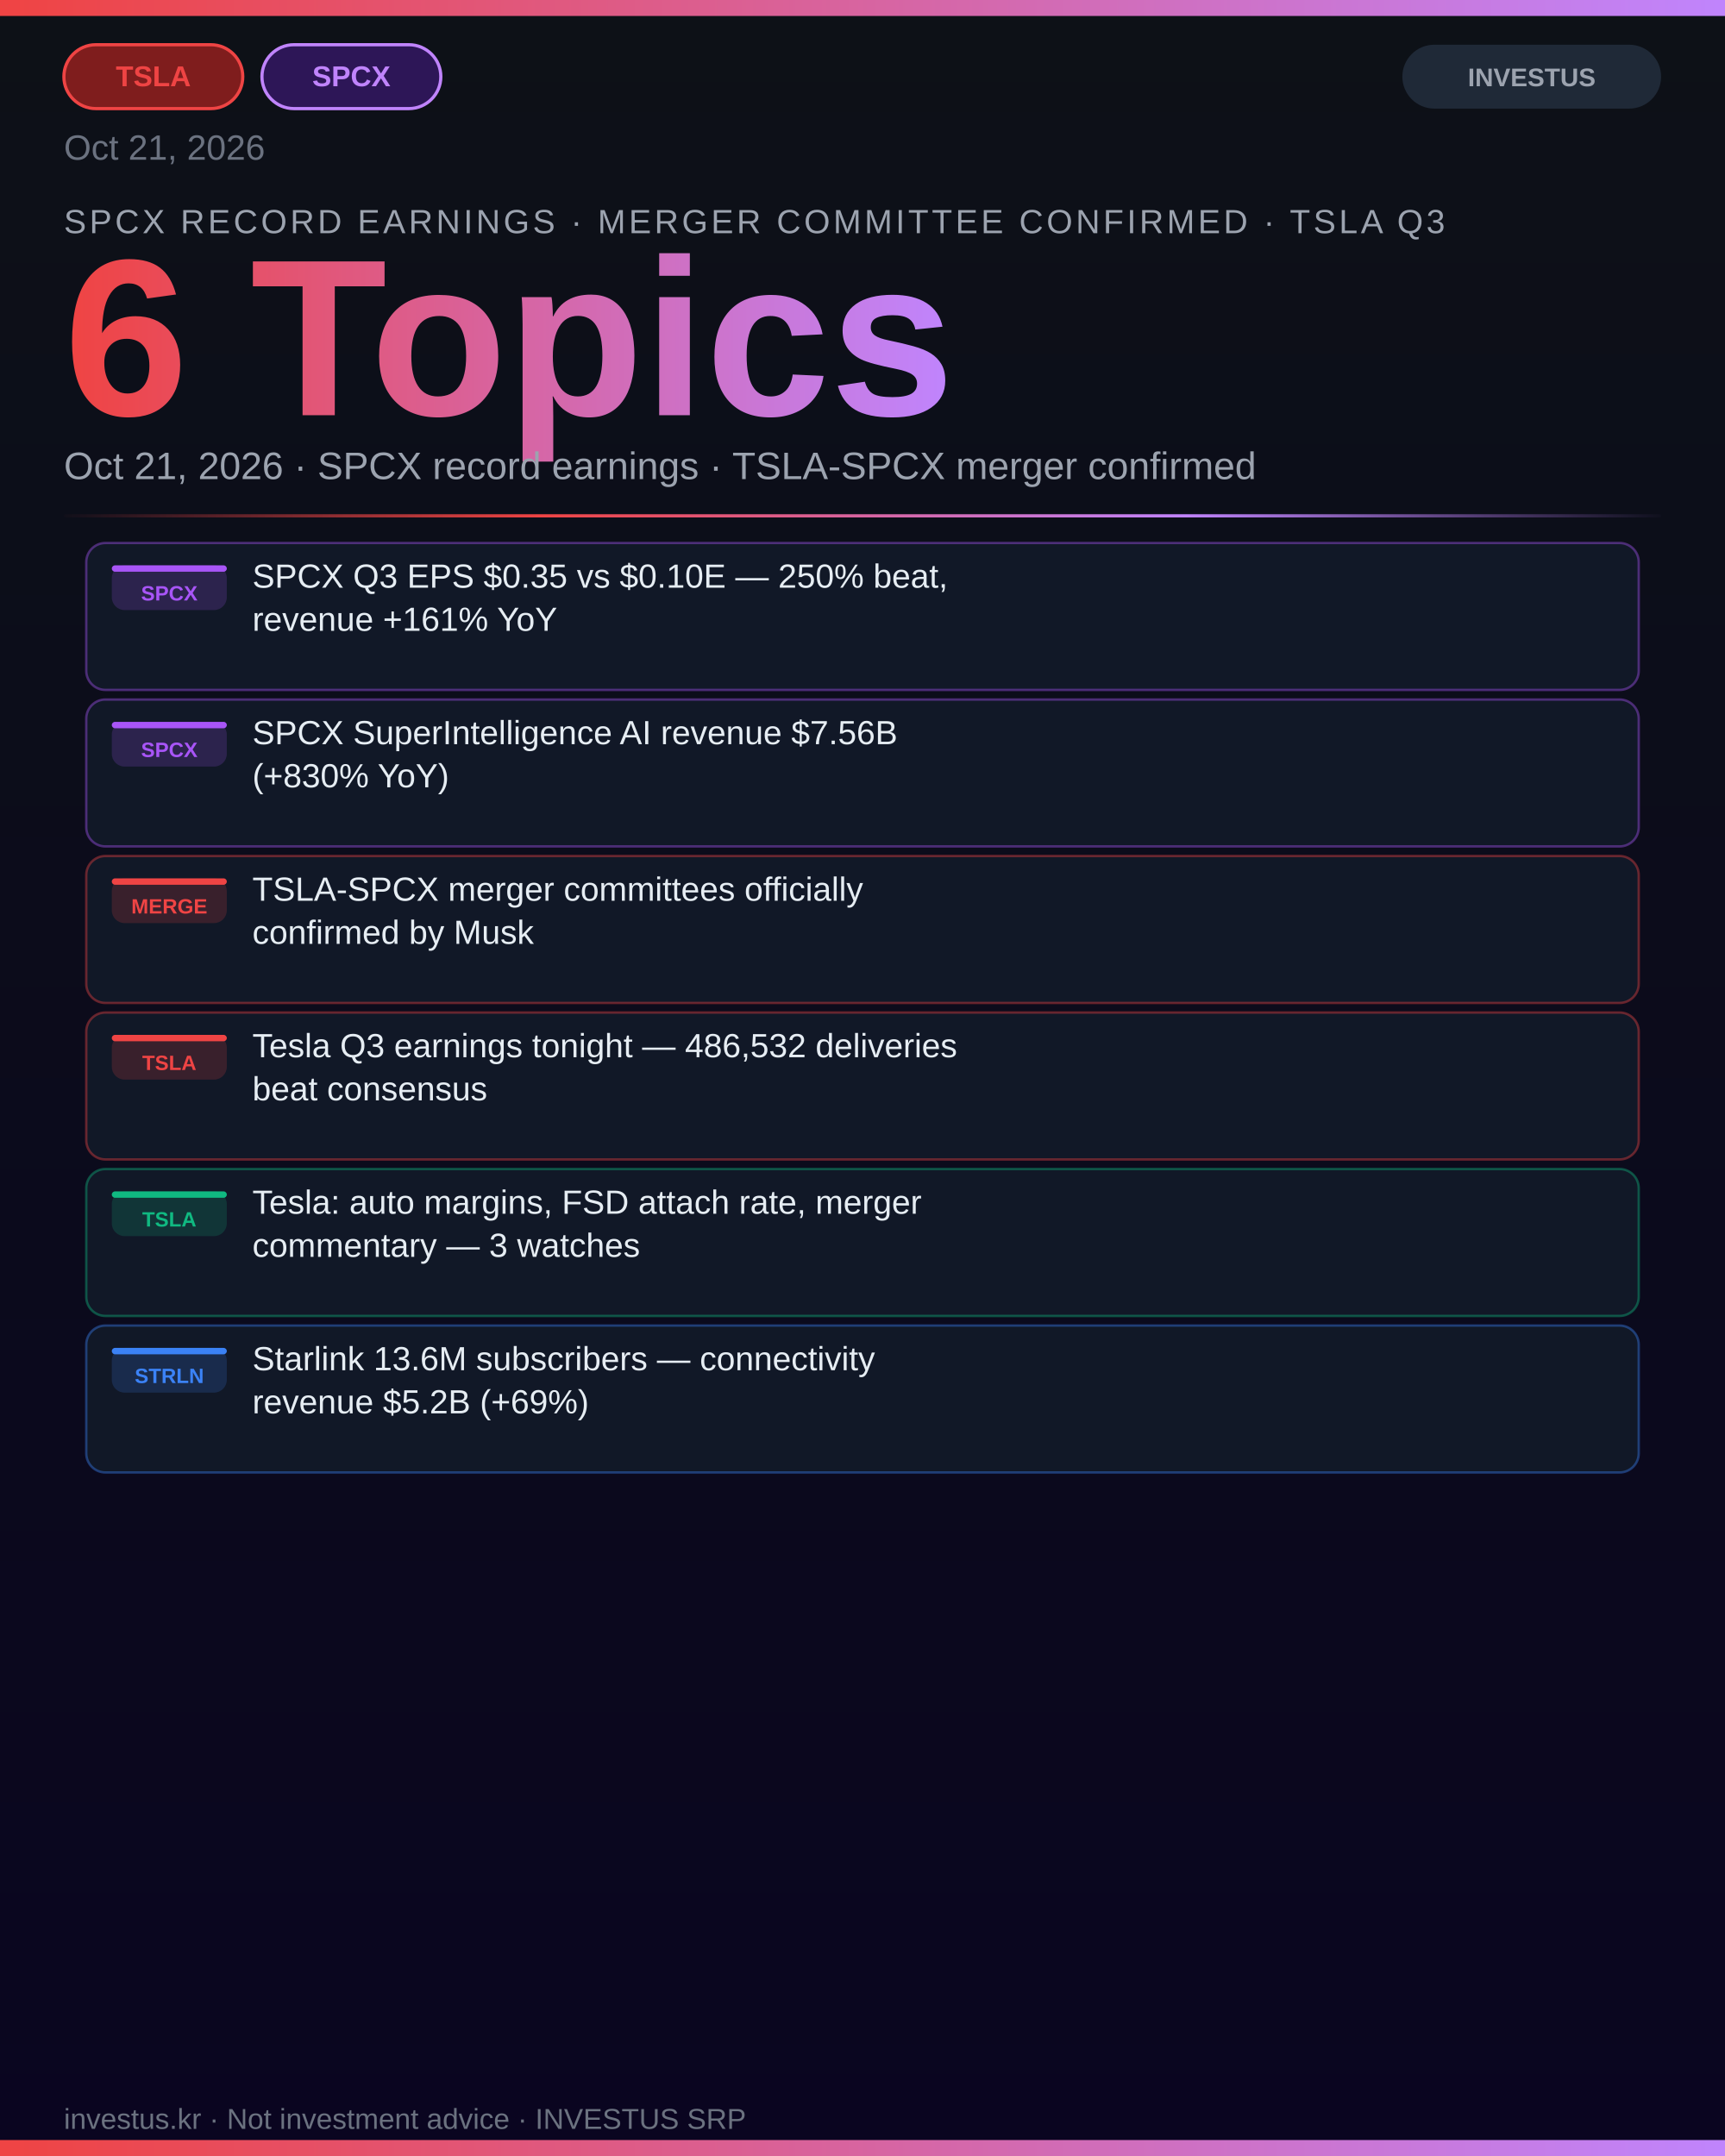
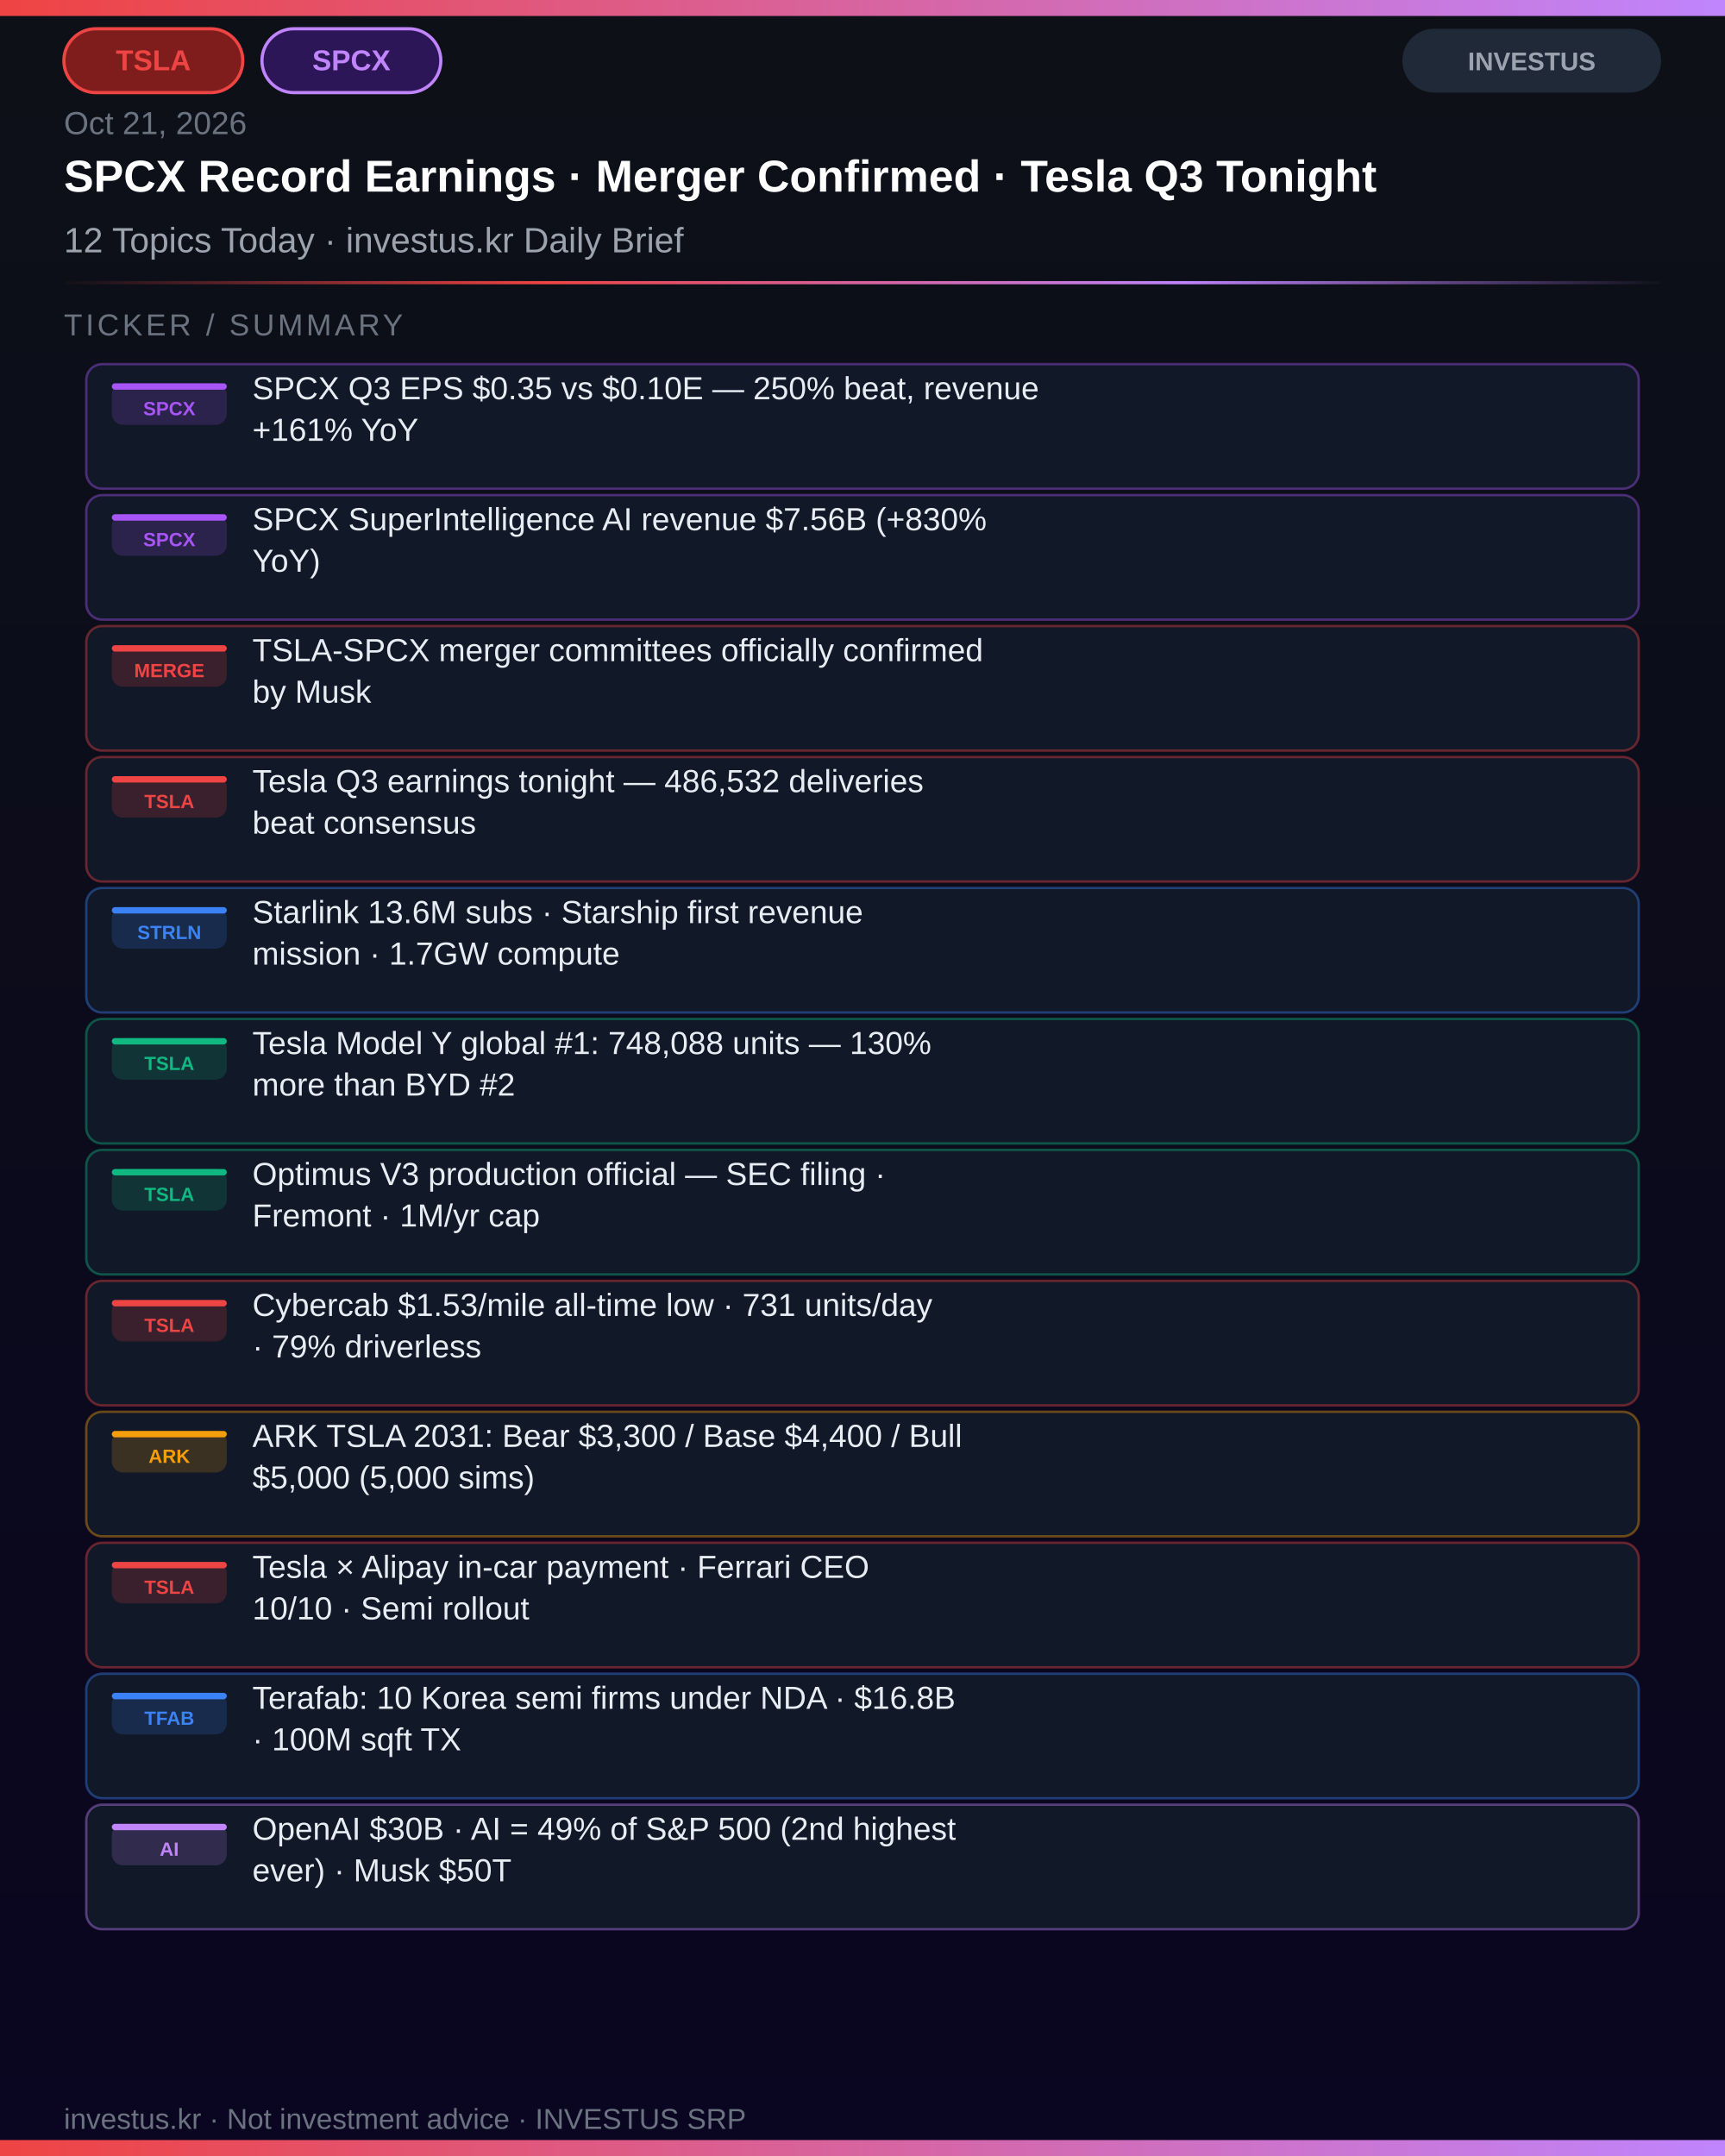
<svg xmlns="http://www.w3.org/2000/svg" width="1080" height="1350" viewBox="0 0 1080 1350">
  <defs>
    <linearGradient id="bgG" x1="0" y1="0" x2="0" y2="1" gradientUnits="objectBoundingBox">
      <stop offset="0%" stop-color="#0D1117" />
      <stop offset="100%" stop-color="#0A0520" />
    </linearGradient>
    <linearGradient id="accentG" x1="0" y1="0" x2="1" y2="0" gradientUnits="objectBoundingBox">
      <stop offset="0%" stop-color="#EF4444" />
      <stop offset="100%" stop-color="#C084FC" />
    </linearGradient>
    <linearGradient id="divG" x1="0" y1="0" x2="1" y2="0" gradientUnits="objectBoundingBox">
      <stop offset="0%" stop-color="#EF4444" stop-opacity="0" />
      <stop offset="30%" stop-color="#EF4444" />
      <stop offset="70%" stop-color="#C084FC" />
      <stop offset="100%" stop-color="#C084FC" stop-opacity="0" />
    </linearGradient>
  </defs>
  <rect width="1080" height="1350" fill="url(#bgG)" />
  <rect x="0" y="0" width="1080" height="10" fill="url(#accentG)" />
-   <rect x="40" y="28" width="112" height="40" rx="20" fill="#7F1D1D" />
-   <rect x="40" y="28" width="112" height="40" rx="20" fill="none" stroke="#EF4444" stroke-width="2" />
-   <text x="96" y="54" text-anchor="middle" font-family="Arial Black,Arial,sans-serif" font-size="18" font-weight="900" fill="#EF4444">TSLA</text>
-   <rect x="164" y="28" width="112" height="40" rx="20" fill="#2D1657" />
-   <rect x="164" y="28" width="112" height="40" rx="20" fill="none" stroke="#C084FC" stroke-width="2" />
-   <text x="220" y="54" text-anchor="middle" font-family="Arial Black,Arial,sans-serif" font-size="18" font-weight="900" fill="#C084FC">SPCX</text>
-   <rect x="878" y="28" width="162" height="40" rx="20" fill="#1F2937" />
-   <text x="959" y="54" text-anchor="middle" font-family="Arial Black,Arial,sans-serif" font-size="16" font-weight="900" fill="#9CA3AF">INVESTUS</text>
-   <text x="40" y="100" font-family="Arial,sans-serif" font-size="22" fill="#6B7280">Oct 21, 2026</text>
-   <text x="40" y="146" font-family="Arial,sans-serif" font-size="21" letter-spacing="2" fill="#9CA3AF">SPCX RECORD EARNINGS  ·  MERGER COMMITTEE CONFIRMED  ·  TSLA Q3</text>
-   <text x="40" y="260" font-family="Arial Black,Arial,sans-serif" font-size="140" font-weight="900" fill="url(#accentG)">6 Topics</text>
-   <text x="40" y="300" font-family="Arial,sans-serif" font-size="24" fill="#9CA3AF">Oct 21, 2026 · SPCX record earnings · TSLA-SPCX merger confirmed</text>
-   <rect x="40" y="322" width="1000" height="2" rx="1" fill="url(#divG)" />
-   <rect x="54" y="340" width="972" height="92" rx="12" fill="#111827" stroke="#A855F7" stroke-width="1.5" stroke-opacity="0.4" />
-   <rect x="70" y="354" width="72" height="28" rx="8" fill="#A855F7" opacity="0.18" />
-   <rect x="70" y="354" width="72" height="4" rx="2" fill="#A855F7" />
-   <text x="106" y="376" text-anchor="middle" font-family="Arial Black,Arial,sans-serif" font-size="13" font-weight="900" fill="#A855F7">SPCX</text>
-   <text x="158" y="368" font-family="Arial,sans-serif" font-size="21" fill="#E6EDF3">SPCX Q3 EPS $0.35 vs $0.10E — 250% beat,</text>
-   <text x="158" y="395" font-family="Arial,sans-serif" font-size="21" fill="#E6EDF3">revenue +161% YoY</text>
-   <rect x="54" y="438" width="972" height="92" rx="12" fill="#111827" stroke="#A855F7" stroke-width="1.5" stroke-opacity="0.4" />
-   <rect x="70" y="452" width="72" height="28" rx="8" fill="#A855F7" opacity="0.18" />
-   <rect x="70" y="452" width="72" height="4" rx="2" fill="#A855F7" />
-   <text x="106" y="474" text-anchor="middle" font-family="Arial Black,Arial,sans-serif" font-size="13" font-weight="900" fill="#A855F7">SPCX</text>
-   <text x="158" y="466" font-family="Arial,sans-serif" font-size="21" fill="#E6EDF3">SPCX SuperIntelligence AI revenue $7.56B</text>
-   <text x="158" y="493" font-family="Arial,sans-serif" font-size="21" fill="#E6EDF3">(+830% YoY)</text>
-   <rect x="54" y="536" width="972" height="92" rx="12" fill="#111827" stroke="#EF4444" stroke-width="1.5" stroke-opacity="0.4" />
-   <rect x="70" y="550" width="72" height="28" rx="8" fill="#EF4444" opacity="0.18" />
-   <rect x="70" y="550" width="72" height="4" rx="2" fill="#EF4444" />
-   <text x="106" y="572" text-anchor="middle" font-family="Arial Black,Arial,sans-serif" font-size="13" font-weight="900" fill="#EF4444">MERGE</text>
-   <text x="158" y="564" font-family="Arial,sans-serif" font-size="21" fill="#E6EDF3">TSLA-SPCX merger committees officially</text>
-   <text x="158" y="591" font-family="Arial,sans-serif" font-size="21" fill="#E6EDF3">confirmed by Musk</text>
-   <rect x="54" y="634" width="972" height="92" rx="12" fill="#111827" stroke="#EF4444" stroke-width="1.5" stroke-opacity="0.4" />
-   <rect x="70" y="648" width="72" height="28" rx="8" fill="#EF4444" opacity="0.18" />
-   <rect x="70" y="648" width="72" height="4" rx="2" fill="#EF4444" />
-   <text x="106" y="670" text-anchor="middle" font-family="Arial Black,Arial,sans-serif" font-size="13" font-weight="900" fill="#EF4444">TSLA</text>
-   <text x="158" y="662" font-family="Arial,sans-serif" font-size="21" fill="#E6EDF3">Tesla Q3 earnings tonight — 486,532 deliveries</text>
-   <text x="158" y="689" font-family="Arial,sans-serif" font-size="21" fill="#E6EDF3">beat consensus</text>
-   <rect x="54" y="732" width="972" height="92" rx="12" fill="#111827" stroke="#10B981" stroke-width="1.5" stroke-opacity="0.4" />
-   <rect x="70" y="746" width="72" height="28" rx="8" fill="#10B981" opacity="0.18" />
-   <rect x="70" y="746" width="72" height="4" rx="2" fill="#10B981" />
-   <text x="106" y="768" text-anchor="middle" font-family="Arial Black,Arial,sans-serif" font-size="13" font-weight="900" fill="#10B981">TSLA</text>
-   <text x="158" y="760" font-family="Arial,sans-serif" font-size="21" fill="#E6EDF3">Tesla: auto margins, FSD attach rate, merger</text>
-   <text x="158" y="787" font-family="Arial,sans-serif" font-size="21" fill="#E6EDF3">commentary — 3 watches</text>
-   <rect x="54" y="830" width="972" height="92" rx="12" fill="#111827" stroke="#3B82F6" stroke-width="1.5" stroke-opacity="0.4" />
-   <rect x="70" y="844" width="72" height="28" rx="8" fill="#3B82F6" opacity="0.18" />
-   <rect x="70" y="844" width="72" height="4" rx="2" fill="#3B82F6" />
-   <text x="106" y="866" text-anchor="middle" font-family="Arial Black,Arial,sans-serif" font-size="13" font-weight="900" fill="#3B82F6">STRLN</text>
-   <text x="158" y="858" font-family="Arial,sans-serif" font-size="21" fill="#E6EDF3">Starlink 13.6M subscribers — connectivity</text>
-   <text x="158" y="885" font-family="Arial,sans-serif" font-size="21" fill="#E6EDF3">revenue $5.2B (+69%)</text>
+   <rect x="40" y="18" width="112" height="40" rx="20" fill="#7F1D1D" />
+   <rect x="40" y="18" width="112" height="40" rx="20" fill="none" stroke="#EF4444" stroke-width="2" />
+   <text x="96" y="44" text-anchor="middle" font-family="Arial Black,Arial,sans-serif" font-size="18" font-weight="900" fill="#EF4444">TSLA</text>
+   <rect x="164" y="18" width="112" height="40" rx="20" fill="#2D1657" />
+   <rect x="164" y="18" width="112" height="40" rx="20" fill="none" stroke="#C084FC" stroke-width="2" />
+   <text x="220" y="44" text-anchor="middle" font-family="Arial Black,Arial,sans-serif" font-size="18" font-weight="900" fill="#C084FC">SPCX</text>
+   <rect x="878" y="18" width="162" height="40" rx="20" fill="#1F2937" />
+   <text x="959" y="44" text-anchor="middle" font-family="Arial Black,Arial,sans-serif" font-size="16" font-weight="900" fill="#9CA3AF">INVESTUS</text>
+   <text x="40" y="84" font-family="Arial,sans-serif" font-size="20" fill="#6B7280">Oct 21, 2026</text>
+   <text x="40" y="120" font-family="Arial Black,Arial,sans-serif" font-size="28" font-weight="900" fill="#FFFFFF">SPCX Record Earnings · Merger Confirmed · Tesla Q3 Tonight</text>
+   <text x="40" y="158" font-family="Arial,sans-serif" font-size="22" fill="#9CA3AF">12 Topics Today · investus.kr Daily Brief</text>
+   <rect x="40" y="176" width="1000" height="2" rx="1" fill="url(#divG)" />
+   <text x="40" y="210" font-family="Arial,sans-serif" font-size="19" letter-spacing="2" fill="#6B7280">TICKER / SUMMARY</text>
+   <rect x="54" y="228" width="972" height="78" rx="10" fill="#111827" stroke="#A855F7" stroke-width="1.5" stroke-opacity="0.4" />
+   <rect x="70" y="240" width="72" height="26" rx="7" fill="#A855F7" opacity="0.18" />
+   <rect x="70" y="240" width="72" height="4" rx="2" fill="#A855F7" />
+   <text x="106" y="260" text-anchor="middle" font-family="Arial Black,Arial,sans-serif" font-size="12" font-weight="900" fill="#A855F7">SPCX</text>
+   <text x="158" y="250" font-family="Arial,sans-serif" font-size="20" fill="#E6EDF3">SPCX Q3 EPS $0.35 vs $0.10E — 250% beat, revenue</text>
+   <text x="158" y="276" font-family="Arial,sans-serif" font-size="20" fill="#E6EDF3">+161% YoY</text>
+   <rect x="54" y="310" width="972" height="78" rx="10" fill="#111827" stroke="#A855F7" stroke-width="1.5" stroke-opacity="0.4" />
+   <rect x="70" y="322" width="72" height="26" rx="7" fill="#A855F7" opacity="0.18" />
+   <rect x="70" y="322" width="72" height="4" rx="2" fill="#A855F7" />
+   <text x="106" y="342" text-anchor="middle" font-family="Arial Black,Arial,sans-serif" font-size="12" font-weight="900" fill="#A855F7">SPCX</text>
+   <text x="158" y="332" font-family="Arial,sans-serif" font-size="20" fill="#E6EDF3">SPCX SuperIntelligence AI revenue $7.56B (+830%</text>
+   <text x="158" y="358" font-family="Arial,sans-serif" font-size="20" fill="#E6EDF3">YoY)</text>
+   <rect x="54" y="392" width="972" height="78" rx="10" fill="#111827" stroke="#EF4444" stroke-width="1.5" stroke-opacity="0.4" />
+   <rect x="70" y="404" width="72" height="26" rx="7" fill="#EF4444" opacity="0.18" />
+   <rect x="70" y="404" width="72" height="4" rx="2" fill="#EF4444" />
+   <text x="106" y="424" text-anchor="middle" font-family="Arial Black,Arial,sans-serif" font-size="12" font-weight="900" fill="#EF4444">MERGE</text>
+   <text x="158" y="414" font-family="Arial,sans-serif" font-size="20" fill="#E6EDF3">TSLA-SPCX merger committees officially confirmed</text>
+   <text x="158" y="440" font-family="Arial,sans-serif" font-size="20" fill="#E6EDF3">by Musk</text>
+   <rect x="54" y="474" width="972" height="78" rx="10" fill="#111827" stroke="#EF4444" stroke-width="1.5" stroke-opacity="0.4" />
+   <rect x="70" y="486" width="72" height="26" rx="7" fill="#EF4444" opacity="0.18" />
+   <rect x="70" y="486" width="72" height="4" rx="2" fill="#EF4444" />
+   <text x="106" y="506" text-anchor="middle" font-family="Arial Black,Arial,sans-serif" font-size="12" font-weight="900" fill="#EF4444">TSLA</text>
+   <text x="158" y="496" font-family="Arial,sans-serif" font-size="20" fill="#E6EDF3">Tesla Q3 earnings tonight — 486,532 deliveries</text>
+   <text x="158" y="522" font-family="Arial,sans-serif" font-size="20" fill="#E6EDF3">beat consensus</text>
+   <rect x="54" y="556" width="972" height="78" rx="10" fill="#111827" stroke="#3B82F6" stroke-width="1.5" stroke-opacity="0.4" />
+   <rect x="70" y="568" width="72" height="26" rx="7" fill="#3B82F6" opacity="0.18" />
+   <rect x="70" y="568" width="72" height="4" rx="2" fill="#3B82F6" />
+   <text x="106" y="588" text-anchor="middle" font-family="Arial Black,Arial,sans-serif" font-size="12" font-weight="900" fill="#3B82F6">STRLN</text>
+   <text x="158" y="578" font-family="Arial,sans-serif" font-size="20" fill="#E6EDF3">Starlink 13.6M subs · Starship first revenue</text>
+   <text x="158" y="604" font-family="Arial,sans-serif" font-size="20" fill="#E6EDF3">mission · 1.7GW compute</text>
+   <rect x="54" y="638" width="972" height="78" rx="10" fill="#111827" stroke="#10B981" stroke-width="1.5" stroke-opacity="0.4" />
+   <rect x="70" y="650" width="72" height="26" rx="7" fill="#10B981" opacity="0.18" />
+   <rect x="70" y="650" width="72" height="4" rx="2" fill="#10B981" />
+   <text x="106" y="670" text-anchor="middle" font-family="Arial Black,Arial,sans-serif" font-size="12" font-weight="900" fill="#10B981">TSLA</text>
+   <text x="158" y="660" font-family="Arial,sans-serif" font-size="20" fill="#E6EDF3">Tesla Model Y global #1: 748,088 units — 130%</text>
+   <text x="158" y="686" font-family="Arial,sans-serif" font-size="20" fill="#E6EDF3">more than BYD #2</text>
+   <rect x="54" y="720" width="972" height="78" rx="10" fill="#111827" stroke="#10B981" stroke-width="1.5" stroke-opacity="0.4" />
+   <rect x="70" y="732" width="72" height="26" rx="7" fill="#10B981" opacity="0.18" />
+   <rect x="70" y="732" width="72" height="4" rx="2" fill="#10B981" />
+   <text x="106" y="752" text-anchor="middle" font-family="Arial Black,Arial,sans-serif" font-size="12" font-weight="900" fill="#10B981">TSLA</text>
+   <text x="158" y="742" font-family="Arial,sans-serif" font-size="20" fill="#E6EDF3">Optimus V3 production official — SEC filing ·</text>
+   <text x="158" y="768" font-family="Arial,sans-serif" font-size="20" fill="#E6EDF3">Fremont · 1M/yr cap</text>
+   <rect x="54" y="802" width="972" height="78" rx="10" fill="#111827" stroke="#EF4444" stroke-width="1.5" stroke-opacity="0.4" />
+   <rect x="70" y="814" width="72" height="26" rx="7" fill="#EF4444" opacity="0.18" />
+   <rect x="70" y="814" width="72" height="4" rx="2" fill="#EF4444" />
+   <text x="106" y="834" text-anchor="middle" font-family="Arial Black,Arial,sans-serif" font-size="12" font-weight="900" fill="#EF4444">TSLA</text>
+   <text x="158" y="824" font-family="Arial,sans-serif" font-size="20" fill="#E6EDF3">Cybercab $1.53/mile all-time low · 731 units/day</text>
+   <text x="158" y="850" font-family="Arial,sans-serif" font-size="20" fill="#E6EDF3">· 79% driverless</text>
+   <rect x="54" y="884" width="972" height="78" rx="10" fill="#111827" stroke="#F59E0B" stroke-width="1.5" stroke-opacity="0.4" />
+   <rect x="70" y="896" width="72" height="26" rx="7" fill="#F59E0B" opacity="0.18" />
+   <rect x="70" y="896" width="72" height="4" rx="2" fill="#F59E0B" />
+   <text x="106" y="916" text-anchor="middle" font-family="Arial Black,Arial,sans-serif" font-size="12" font-weight="900" fill="#F59E0B">ARK</text>
+   <text x="158" y="906" font-family="Arial,sans-serif" font-size="20" fill="#E6EDF3">ARK TSLA 2031: Bear $3,300 / Base $4,400 / Bull</text>
+   <text x="158" y="932" font-family="Arial,sans-serif" font-size="20" fill="#E6EDF3">$5,000 (5,000 sims)</text>
+   <rect x="54" y="966" width="972" height="78" rx="10" fill="#111827" stroke="#EF4444" stroke-width="1.5" stroke-opacity="0.4" />
+   <rect x="70" y="978" width="72" height="26" rx="7" fill="#EF4444" opacity="0.18" />
+   <rect x="70" y="978" width="72" height="4" rx="2" fill="#EF4444" />
+   <text x="106" y="998" text-anchor="middle" font-family="Arial Black,Arial,sans-serif" font-size="12" font-weight="900" fill="#EF4444">TSLA</text>
+   <text x="158" y="988" font-family="Arial,sans-serif" font-size="20" fill="#E6EDF3">Tesla × Alipay in-car payment · Ferrari CEO</text>
+   <text x="158" y="1014" font-family="Arial,sans-serif" font-size="20" fill="#E6EDF3">10/10 · Semi rollout</text>
+   <rect x="54" y="1048" width="972" height="78" rx="10" fill="#111827" stroke="#3B82F6" stroke-width="1.5" stroke-opacity="0.4" />
+   <rect x="70" y="1060" width="72" height="26" rx="7" fill="#3B82F6" opacity="0.18" />
+   <rect x="70" y="1060" width="72" height="4" rx="2" fill="#3B82F6" />
+   <text x="106" y="1080" text-anchor="middle" font-family="Arial Black,Arial,sans-serif" font-size="12" font-weight="900" fill="#3B82F6">TFAB</text>
+   <text x="158" y="1070" font-family="Arial,sans-serif" font-size="20" fill="#E6EDF3">Terafab: 10 Korea semi firms under NDA · $16.8B</text>
+   <text x="158" y="1096" font-family="Arial,sans-serif" font-size="20" fill="#E6EDF3">· 100M sqft TX</text>
+   <rect x="54" y="1130" width="972" height="78" rx="10" fill="#111827" stroke="#C084FC" stroke-width="1.5" stroke-opacity="0.4" />
+   <rect x="70" y="1142" width="72" height="26" rx="7" fill="#C084FC" opacity="0.18" />
+   <rect x="70" y="1142" width="72" height="4" rx="2" fill="#C084FC" />
+   <text x="106" y="1162" text-anchor="middle" font-family="Arial Black,Arial,sans-serif" font-size="12" font-weight="900" fill="#C084FC">AI</text>
+   <text x="158" y="1152" font-family="Arial,sans-serif" font-size="20" fill="#E6EDF3">OpenAI $30B · AI = 49% of S&amp;P 500 (2nd highest</text>
+   <text x="158" y="1178" font-family="Arial,sans-serif" font-size="20" fill="#E6EDF3">ever) · Musk $50T</text>
  <rect x="0" y="1340" width="1080" height="10" fill="url(#accentG)" />
  <text x="40" y="1333" font-family="Arial,sans-serif" font-size="18" fill="#6B7280">investus.kr · Not investment advice · INVESTUS SRP</text>
</svg>
